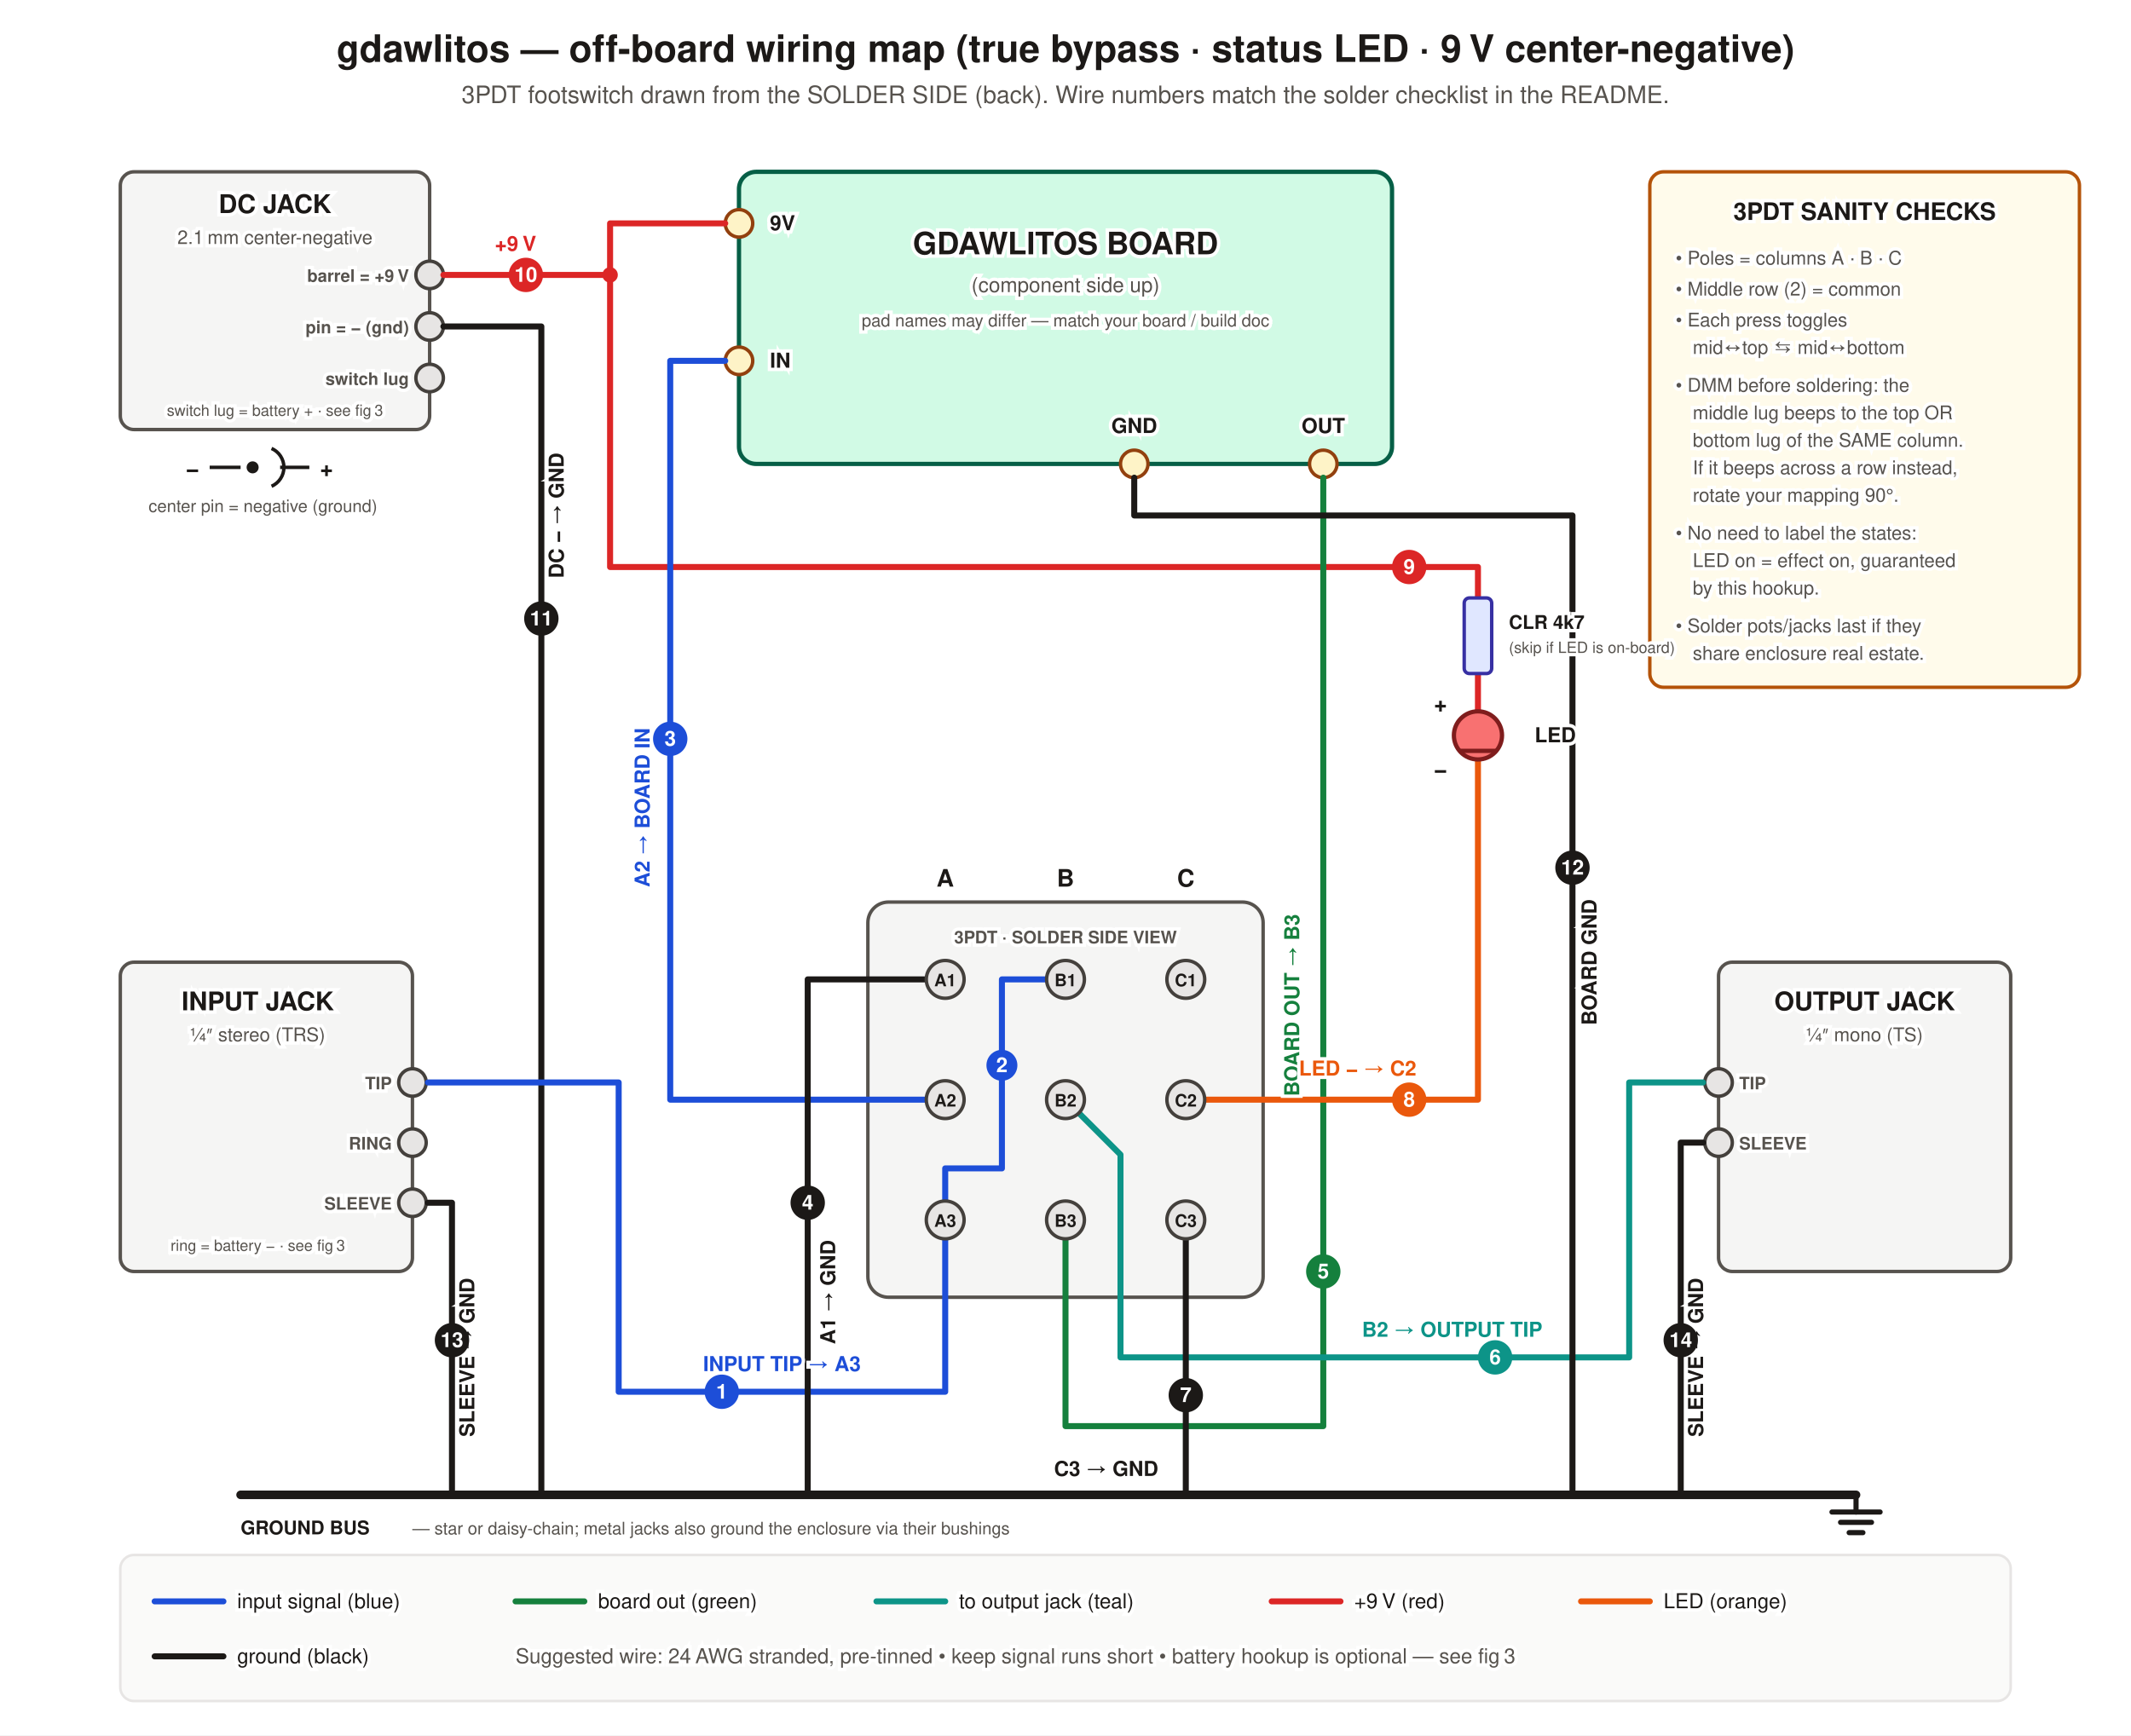
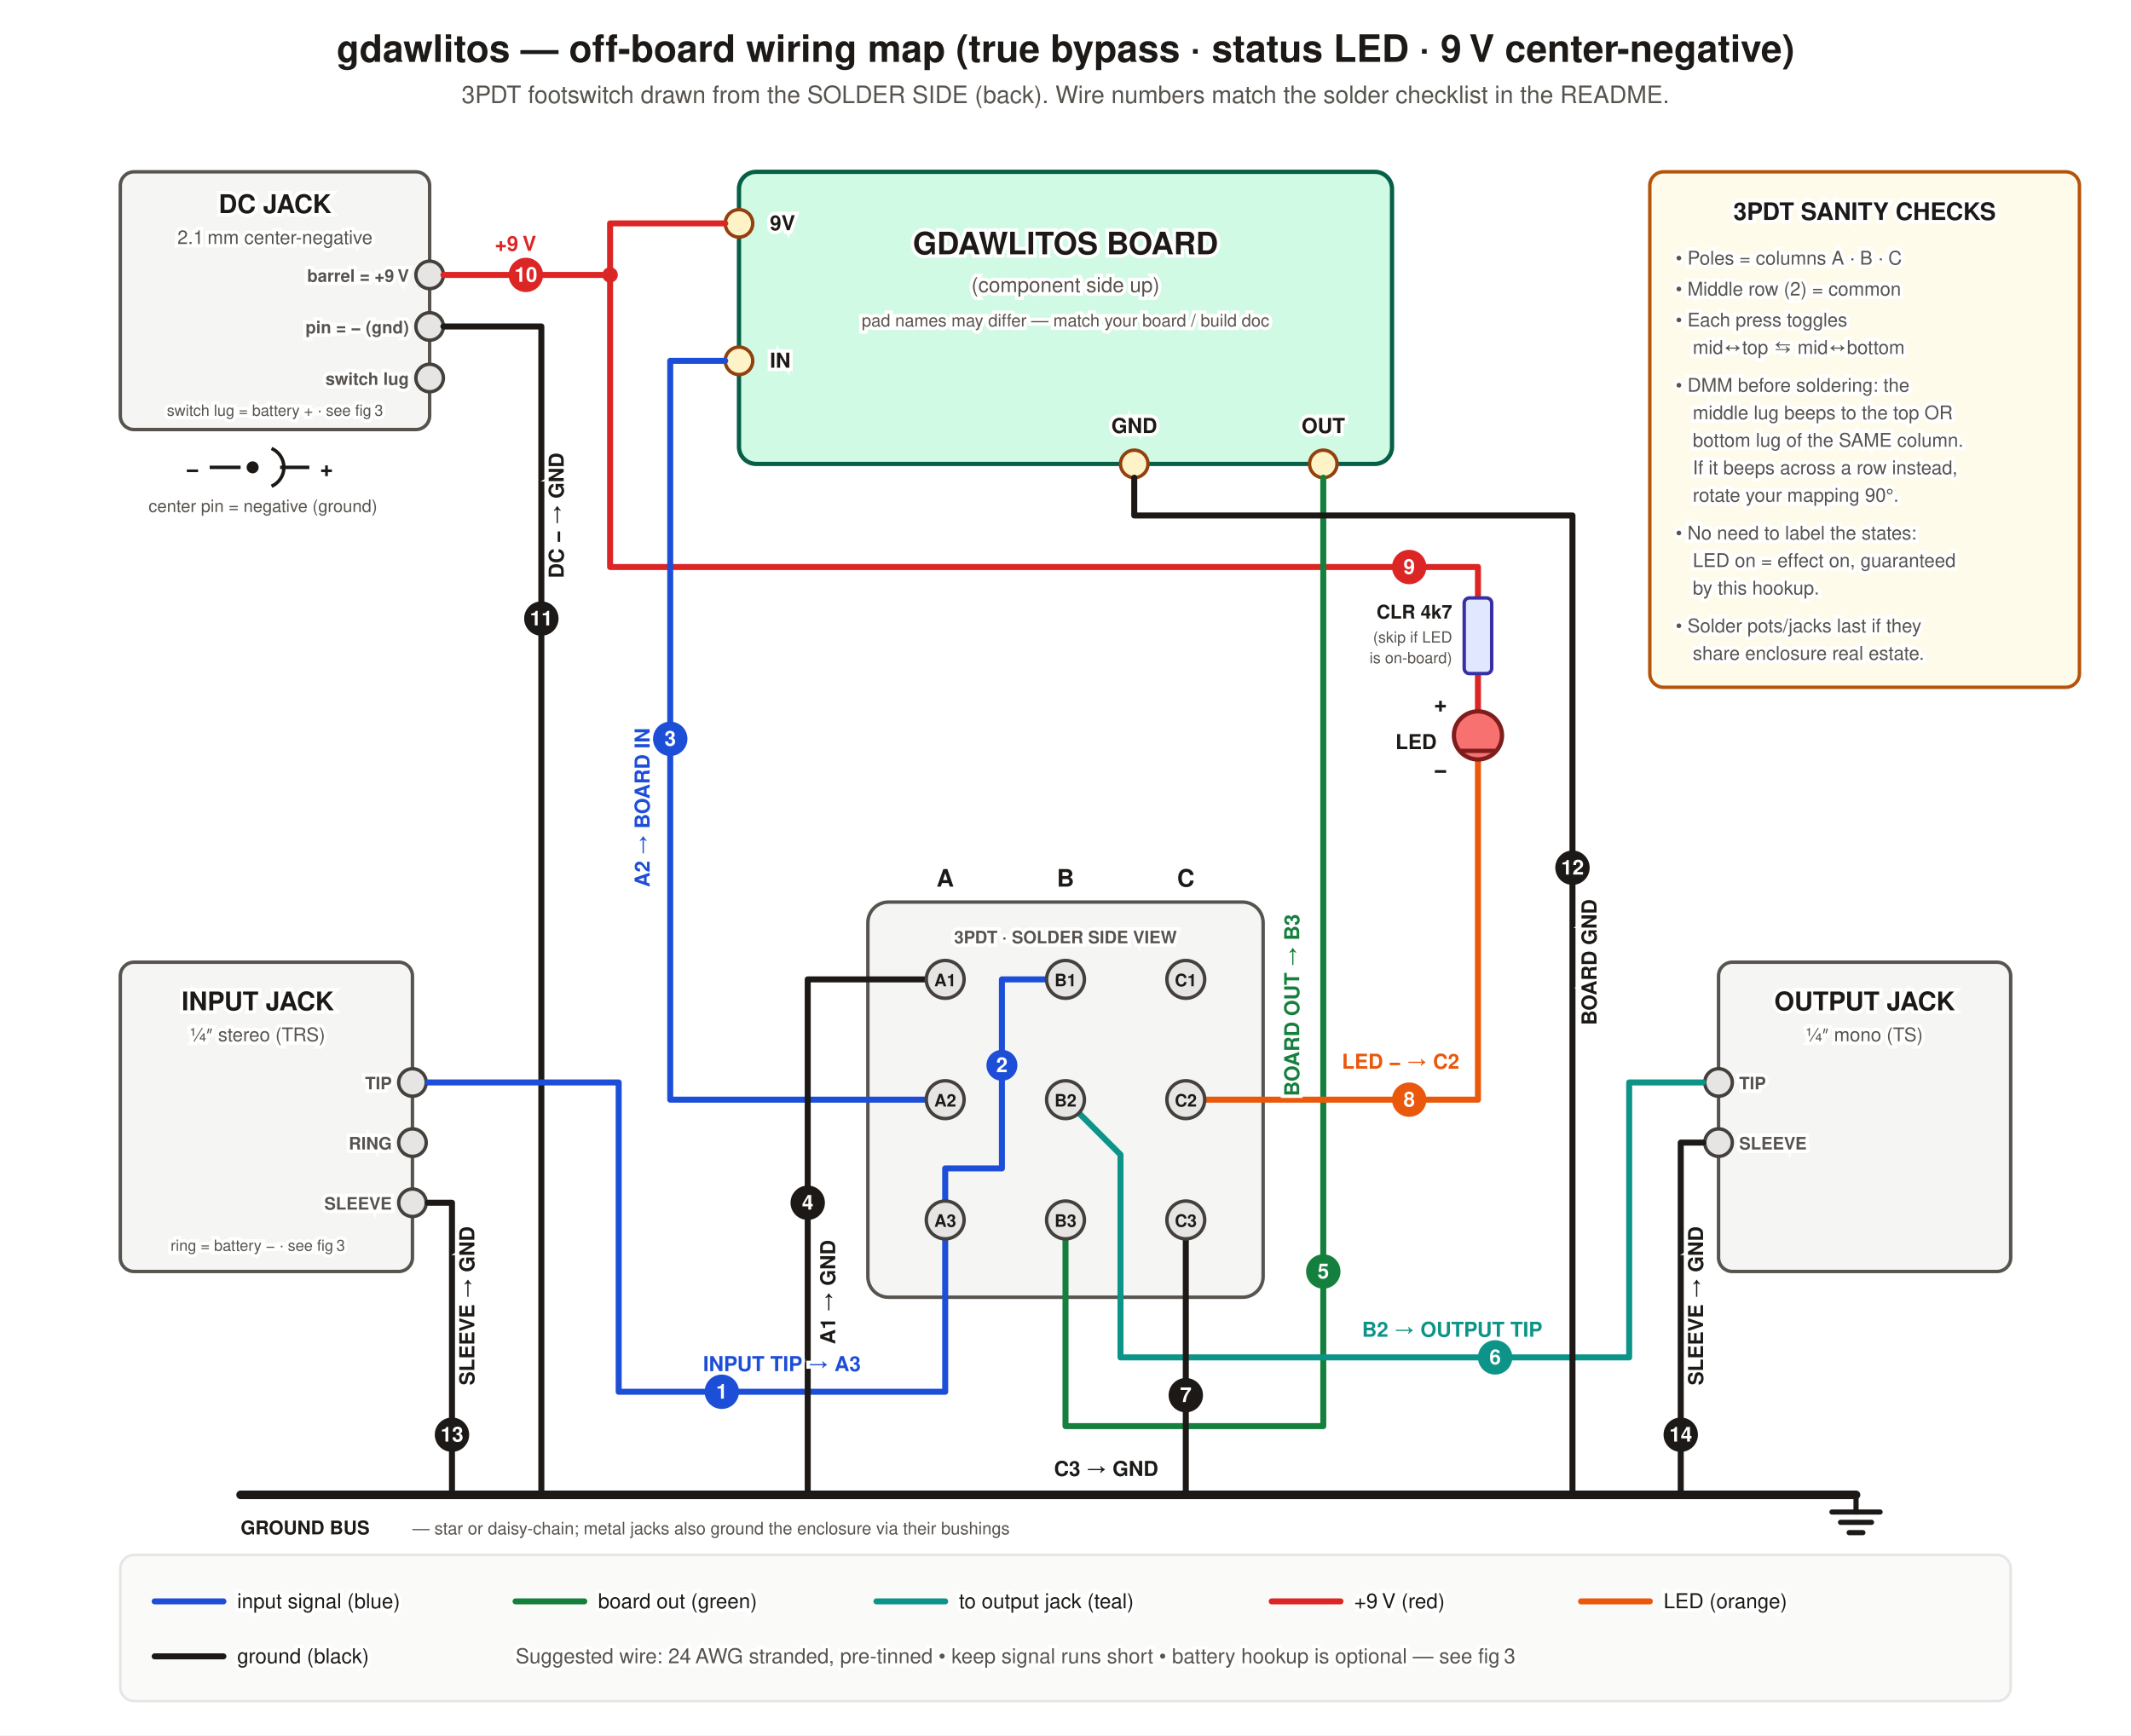
<svg xmlns="http://www.w3.org/2000/svg" viewBox="0 0 1240 1010" font-family="Helvetica, Arial, sans-serif">
  <defs>
    <style>
      .box   { fill:#f5f5f4; stroke:#57534e; stroke-width:2; }
      .board { fill:#d1fae5; stroke:#065f46; stroke-width:2.5; }
      .lug   { fill:#e7e5e4; stroke:#44403c; stroke-width:2; }
      .pad   { fill:#fef3c7; stroke:#92400e; stroke-width:2; }
      .wire  { fill:none; stroke-width:3.5; stroke-linecap:round; stroke-linejoin:round; }
      .blue  { stroke:#1d4ed8; } .teal  { stroke:#0d9488; } .green { stroke:#15803d; }
      .red   { stroke:#dc2626; } .orange{ stroke:#ea580c; } .blk   { stroke:#1c1917; }
      .t     { fill:#1c1917; paint-order:stroke; stroke:#ffffff; stroke-width:4; }
      .tm    { fill:#57534e; paint-order:stroke; stroke:#ffffff; stroke-width:4; }
      .lbl   { font-size:12px; font-weight:bold; paint-order:stroke; stroke:#ffffff; stroke-width:4; }
      .lugid { font-size:10px; font-weight:bold; fill:#1c1917; }
      .badge-t { font-size:12px; font-weight:bold; fill:#ffffff; }
    </style>
  </defs>
  <rect x="0" y="0" width="1240" height="1010" fill="#ffffff" />
  <text x="620" y="36" text-anchor="middle" class="t" font-size="22" font-weight="bold">gdawlitos — off-board wiring map (true bypass · status LED · 9 V center-negative)</text>
  <text x="620" y="60" text-anchor="middle" class="tm" font-size="14">3PDT footswitch drawn from the SOLDER SIDE (back). Wire numbers match the solder checklist in the README.</text>
  <rect x="70" y="100" width="180" height="150" rx="8" class="box" />
  <text x="160" y="124" text-anchor="middle" class="t" font-size="15" font-weight="bold">DC JACK</text>
  <text x="160" y="142" text-anchor="middle" class="tm" font-size="11">2.1 mm center-negative</text>
  <circle cx="250" cy="160" r="8" class="lug" />
  <circle cx="250" cy="190" r="8" class="lug" />
  <circle cx="250" cy="220" r="8" class="lug" />
  <text x="238" y="164" text-anchor="end" class="tm" font-size="10" font-weight="bold">barrel = +9 V</text>
  <text x="238" y="194" text-anchor="end" class="tm" font-size="10" font-weight="bold">pin = − (gnd)</text>
  <text x="238" y="224" text-anchor="end" class="tm" font-size="10" font-weight="bold">switch lug</text>
  <text x="160" y="242" text-anchor="middle" class="tm" font-size="9">switch lug = battery + · see fig 3</text>
  <g stroke="#1c1917" stroke-width="2" fill="none">
    <line x1="122" y1="272" x2="140" y2="272" />
    <circle cx="147" cy="272" r="3.5" fill="#1c1917" stroke="none" />
    <path d="M 158 261 A 12 12 0 0 1 158 283" />
    <line x1="163" y1="272" x2="180" y2="272" />
  </g>
  <text x="112" y="277" text-anchor="middle" class="t" font-size="13" font-weight="bold">−</text>
  <text x="190" y="277" text-anchor="middle" class="t" font-size="13" font-weight="bold">+</text>
  <text x="153" y="298" text-anchor="middle" class="tm" font-size="10">center pin = negative (ground)</text>
  <rect x="430" y="100" width="380" height="170" rx="10" class="board" />
  <text x="620" y="148" text-anchor="middle" class="t" font-size="18" font-weight="bold">GDAWLITOS BOARD</text>
  <text x="620" y="170" text-anchor="middle" class="tm" font-size="12">(component side up)</text>
  <text x="620" y="190" text-anchor="middle" class="tm" font-size="10">pad names may differ — match your board / build doc</text>
  <circle cx="430" cy="130" r="8" class="pad" />
  <circle cx="430" cy="210" r="8" class="pad" />
  <circle cx="660" cy="270" r="8" class="pad" />
  <circle cx="770" cy="270" r="8" class="pad" />
  <text x="448" y="134" class="t" font-size="12" font-weight="bold">9V</text>
  <text x="448" y="214" class="t" font-size="12" font-weight="bold">IN</text>
  <text x="660" y="252" text-anchor="middle" class="t" font-size="12" font-weight="bold">GND</text>
  <text x="770" y="252" text-anchor="middle" class="t" font-size="12" font-weight="bold">OUT</text>
  <rect x="960" y="100" width="250" height="300" rx="8" fill="#fffbeb" stroke="#b45309" stroke-width="2" />
  <text x="1085" y="128" text-anchor="middle" class="t" font-size="14" font-weight="bold">3PDT SANITY CHECKS</text>
  <g class="tm" font-size="11">
    <text x="975" y="154">• Poles = columns A · B · C</text>
    <text x="975" y="172">• Middle row (2) = common</text>
    <text x="975" y="190">• Each press toggles</text>
    <text x="985" y="206">mid↔top ⇆ mid↔bottom</text>
    <text x="975" y="228">• DMM before soldering: the</text>
    <text x="985" y="244">middle lug beeps to the top OR</text>
    <text x="985" y="260">bottom lug of the SAME column.</text>
    <text x="985" y="276">If it beeps across a row instead,</text>
    <text x="985" y="292">rotate your mapping 90°.</text>
    <text x="975" y="314">• No need to label the states:</text>
    <text x="985" y="330">LED on = effect on, guaranteed</text>
    <text x="985" y="346">by this hookup.</text>
    <text x="975" y="368">• Solder pots/jacks last if they</text>
    <text x="985" y="384">share enclosure real estate.</text>
  </g>
  <rect x="505" y="525" width="230" height="230" rx="12" class="box" />
  <text x="550" y="516" text-anchor="middle" class="t" font-size="14" font-weight="bold">A</text>
  <text x="620" y="516" text-anchor="middle" class="t" font-size="14" font-weight="bold">B</text>
  <text x="690" y="516" text-anchor="middle" class="t" font-size="14" font-weight="bold">C</text>
  <text x="620" y="549" text-anchor="middle" class="tm" font-size="10" font-weight="bold">3PDT · SOLDER SIDE VIEW</text>
  <rect x="70" y="560" width="170" height="180" rx="8" class="box" />
  <text x="150" y="588" text-anchor="middle" class="t" font-size="15" font-weight="bold">INPUT JACK</text>
  <text x="150" y="606" text-anchor="middle" class="tm" font-size="11">¼″ stereo (TRS)</text>
  <circle cx="240" cy="630" r="8" class="lug" />
  <circle cx="240" cy="665" r="8" class="lug" />
  <circle cx="240" cy="700" r="8" class="lug" />
  <text x="228" y="634" text-anchor="end" class="tm" font-size="10" font-weight="bold">TIP</text>
  <text x="228" y="669" text-anchor="end" class="tm" font-size="10" font-weight="bold">RING</text>
  <text x="228" y="704" text-anchor="end" class="tm" font-size="10" font-weight="bold">SLEEVE</text>
  <text x="150" y="728" text-anchor="middle" class="tm" font-size="9">ring = battery − · see fig 3</text>
  <rect x="1000" y="560" width="170" height="180" rx="8" class="box" />
  <text x="1085" y="588" text-anchor="middle" class="t" font-size="15" font-weight="bold">OUTPUT JACK</text>
  <text x="1085" y="606" text-anchor="middle" class="tm" font-size="11">¼″ mono (TS)</text>
  <circle cx="1000" cy="630" r="8" class="lug" />
  <circle cx="1000" cy="665" r="8" class="lug" />
  <text x="1012" y="634" class="tm" font-size="10" font-weight="bold">TIP</text>
  <text x="1012" y="669" class="tm" font-size="10" font-weight="bold">SLEEVE</text>
  <polyline class="wire red" points="258,160 355,160 355,130 422,130" />
  <polyline class="wire red" points="355,160 355,330 860,330 860,348" />
  <circle cx="355" cy="160" r="4.5" fill="#dc2626" />
  <line x1="860" y1="392" x2="860" y2="414" class="wire red" />
  <polyline class="wire blk" points="258,190 315,190 315,870" />
  <polyline class="wire blue" points="422,210 390,210 390,640 539,640" />
  <polyline class="wire blue" points="249,630 360,630 360,810 550,810 550,721" />
  <polyline class="wire blue" points="550,699 550,680 583,680 583,570 609,570" />
  <polyline class="wire blk" points="539,570 470,570 470,870" />
  <polyline class="wire green" points="770,278 770,830 620,830 620,721" />
  <polyline class="wire teal" points="628,648 652,672 652,790 948,790 948,630 991,630" />
  <polyline class="wire blk" points="690,721 690,870" />
  <polyline class="wire orange" points="860,442 860,640 701,640" />
  <polyline class="wire blk" points="660,278 660,300 915,300 915,870" />
  <polyline class="wire blk" points="249,700 263,700 263,870" />
  <polyline class="wire blk" points="991,665 978,665 978,870" />
  <rect x="852" y="348" width="16" height="44" rx="3" fill="#e0e7ff" stroke="#3730a3" stroke-width="2" />
-   <text x="878" y="366" class="t" font-size="11" font-weight="bold">CLR 4k7</text>
-   <text x="878" y="380" class="tm" font-size="9">(skip if LED is on-board)</text>
+   <text x="845" y="360" text-anchor="end" class="t" font-size="11" font-weight="bold">CLR 4k7</text>
+   <text x="845" y="374" text-anchor="end" class="tm" font-size="9">(skip if LED</text>
+   <text x="845" y="386" text-anchor="end" class="tm" font-size="9">is on-board)</text>
  <circle cx="860" cy="428" r="14" fill="#f87171" stroke="#7f1d1d" stroke-width="2.5" />
  <line x1="849" y1="437" x2="871" y2="437" stroke="#7f1d1d" stroke-width="2.5" />
  <text x="842" y="414" text-anchor="end" class="t" font-size="13" font-weight="bold">+</text>
  <text x="842" y="452" text-anchor="end" class="t" font-size="13" font-weight="bold">−</text>
-   <text x="893" y="432" class="t" font-size="12" font-weight="bold">LED</text>
+   <text x="836" y="436" text-anchor="end" class="t" font-size="12" font-weight="bold">LED</text>
  <g>
    <circle cx="550" cy="570" r="11" class="lug" />
    <text x="550" y="574" text-anchor="middle" class="lugid">A1</text>
    <circle cx="620" cy="570" r="11" class="lug" />
    <text x="620" y="574" text-anchor="middle" class="lugid">B1</text>
    <circle cx="690" cy="570" r="11" class="lug" />
    <text x="690" y="574" text-anchor="middle" class="lugid">C1</text>
    <circle cx="550" cy="640" r="11" class="lug" />
    <text x="550" y="644" text-anchor="middle" class="lugid">A2</text>
    <circle cx="620" cy="640" r="11" class="lug" />
    <text x="620" y="644" text-anchor="middle" class="lugid">B2</text>
    <circle cx="690" cy="640" r="11" class="lug" />
    <text x="690" y="644" text-anchor="middle" class="lugid">C2</text>
    <circle cx="550" cy="710" r="11" class="lug" />
    <text x="550" y="714" text-anchor="middle" class="lugid">A3</text>
    <circle cx="620" cy="710" r="11" class="lug" />
    <text x="620" y="714" text-anchor="middle" class="lugid">B3</text>
    <circle cx="690" cy="710" r="11" class="lug" />
    <text x="690" y="714" text-anchor="middle" class="lugid">C3</text>
  </g>
  <line x1="140" y1="870" x2="1080" y2="870" stroke="#1c1917" stroke-width="5" stroke-linecap="round" />
  <g stroke="#1c1917" stroke-width="3" stroke-linecap="round">
    <line x1="1080" y1="870" x2="1080" y2="880" />
    <line x1="1066" y1="880" x2="1094" y2="880" />
    <line x1="1071" y1="886" x2="1089" y2="886" />
    <line x1="1076" y1="892" x2="1084" y2="892" />
  </g>
  <text x="140" y="893" class="t" font-size="11" font-weight="bold">GROUND BUS</text>
  <text x="240" y="893" class="tm" font-size="10">— star or daisy-chain; metal jacks also ground the enclosure via their bushings</text>
  <text x="455" y="798" text-anchor="middle" class="lbl" fill="#1d4ed8">INPUT TIP → A3</text>
  <g transform="translate(378,470) rotate(-90)">
    <text text-anchor="middle" class="lbl" fill="#1d4ed8">A2 → BOARD IN</text>
  </g>
  <g transform="translate(486,752) rotate(-90)">
    <text text-anchor="middle" class="lbl" fill="#1c1917">A1 → GND</text>
  </g>
  <g transform="translate(756,585) rotate(-90)">
    <text text-anchor="middle" class="lbl" fill="#15803d">BOARD OUT → B3</text>
  </g>
  <text x="845" y="778" text-anchor="middle" class="lbl" fill="#0d9488">B2 → OUTPUT TIP</text>
  <text x="674" y="859" text-anchor="end" class="lbl" fill="#1c1917">C3 → GND</text>
-   <text x="790" y="626" text-anchor="middle" class="lbl" fill="#ea580c">LED − → C2</text>
+   <text x="815" y="622" text-anchor="middle" class="lbl" fill="#ea580c">LED − → C2</text>
  <text x="300" y="146" text-anchor="middle" class="lbl" fill="#dc2626">+9 V</text>
  <g transform="translate(328,300) rotate(-90)">
    <text text-anchor="middle" class="lbl" fill="#1c1917">DC − → GND</text>
  </g>
  <g transform="translate(929,560) rotate(-90)">
    <text text-anchor="middle" class="lbl" fill="#1c1917">BOARD GND</text>
  </g>
-   <g transform="translate(276,790) rotate(-90)">
+   <g transform="translate(276,760) rotate(-90)">
    <text text-anchor="middle" class="lbl" fill="#1c1917">SLEEVE → GND</text>
  </g>
-   <g transform="translate(991,790) rotate(-90)">
+   <g transform="translate(991,760) rotate(-90)">
    <text text-anchor="middle" class="lbl" fill="#1c1917">SLEEVE → GND</text>
  </g>
  <g>
    <circle cx="420" cy="810" r="10" fill="#1d4ed8" />
    <text x="420" y="814" text-anchor="middle" class="badge-t">1</text>
    <circle cx="583" cy="620" r="9" fill="#1d4ed8" />
    <text x="583" y="624" text-anchor="middle" class="badge-t" font-size="10">2</text>
    <circle cx="390" cy="430" r="10" fill="#1d4ed8" />
    <text x="390" y="434" text-anchor="middle" class="badge-t">3</text>
    <circle cx="470" cy="700" r="10" fill="#1c1917" />
    <text x="470" y="704" text-anchor="middle" class="badge-t">4</text>
    <circle cx="770" cy="740" r="10" fill="#15803d" />
    <text x="770" y="744" text-anchor="middle" class="badge-t">5</text>
    <circle cx="870" cy="790" r="10" fill="#0d9488" />
    <text x="870" y="794" text-anchor="middle" class="badge-t">6</text>
    <circle cx="690" cy="812" r="10" fill="#1c1917" />
    <text x="690" y="816" text-anchor="middle" class="badge-t">7</text>
    <circle cx="820" cy="640" r="10" fill="#ea580c" />
    <text x="820" y="644" text-anchor="middle" class="badge-t">8</text>
    <circle cx="820" cy="330" r="10" fill="#dc2626" />
    <text x="820" y="334" text-anchor="middle" class="badge-t">9</text>
    <circle cx="306" cy="160" r="10" fill="#dc2626" />
    <text x="306" y="164" text-anchor="middle" class="badge-t">10</text>
    <circle cx="315" cy="360" r="10" fill="#1c1917" />
    <text x="315" y="364" text-anchor="middle" class="badge-t">11</text>
    <circle cx="915" cy="505" r="10" fill="#1c1917" />
    <text x="915" y="509" text-anchor="middle" class="badge-t">12</text>
-     <circle cx="263" cy="780" r="10" fill="#1c1917" />
-     <text x="263" y="784" text-anchor="middle" class="badge-t">13</text>
-     <circle cx="978" cy="780" r="10" fill="#1c1917" />
-     <text x="978" y="784" text-anchor="middle" class="badge-t">14</text>
+     <circle cx="263" cy="835" r="10" fill="#1c1917" />
+     <text x="263" y="839" text-anchor="middle" class="badge-t">13</text>
+     <circle cx="978" cy="835" r="10" fill="#1c1917" />
+     <text x="978" y="839" text-anchor="middle" class="badge-t">14</text>
  </g>
  <rect x="70" y="905" width="1100" height="85" rx="8" fill="#fafaf9" stroke="#e7e5e4" stroke-width="1.5" />
  <g font-size="12">
    <line x1="90" y1="932" x2="130" y2="932" class="wire blue" />
    <text x="138" y="936" class="t">input signal (blue)</text>
    <line x1="300" y1="932" x2="340" y2="932" class="wire green" />
    <text x="348" y="936" class="t">board out (green)</text>
    <line x1="510" y1="932" x2="550" y2="932" class="wire teal" />
    <text x="558" y="936" class="t">to output jack (teal)</text>
    <line x1="740" y1="932" x2="780" y2="932" class="wire red" />
    <text x="788" y="936" class="t">+9 V (red)</text>
    <line x1="920" y1="932" x2="960" y2="932" class="wire orange" />
    <text x="968" y="936" class="t">LED (orange)</text>
    <line x1="90" y1="964" x2="130" y2="964" class="wire blk" />
    <text x="138" y="968" class="t">ground (black)</text>
    <text x="300" y="968" class="tm">Suggested wire: 24 AWG stranded, pre-tinned • keep signal runs short • battery hookup is optional — see fig 3</text>
  </g>
</svg>
